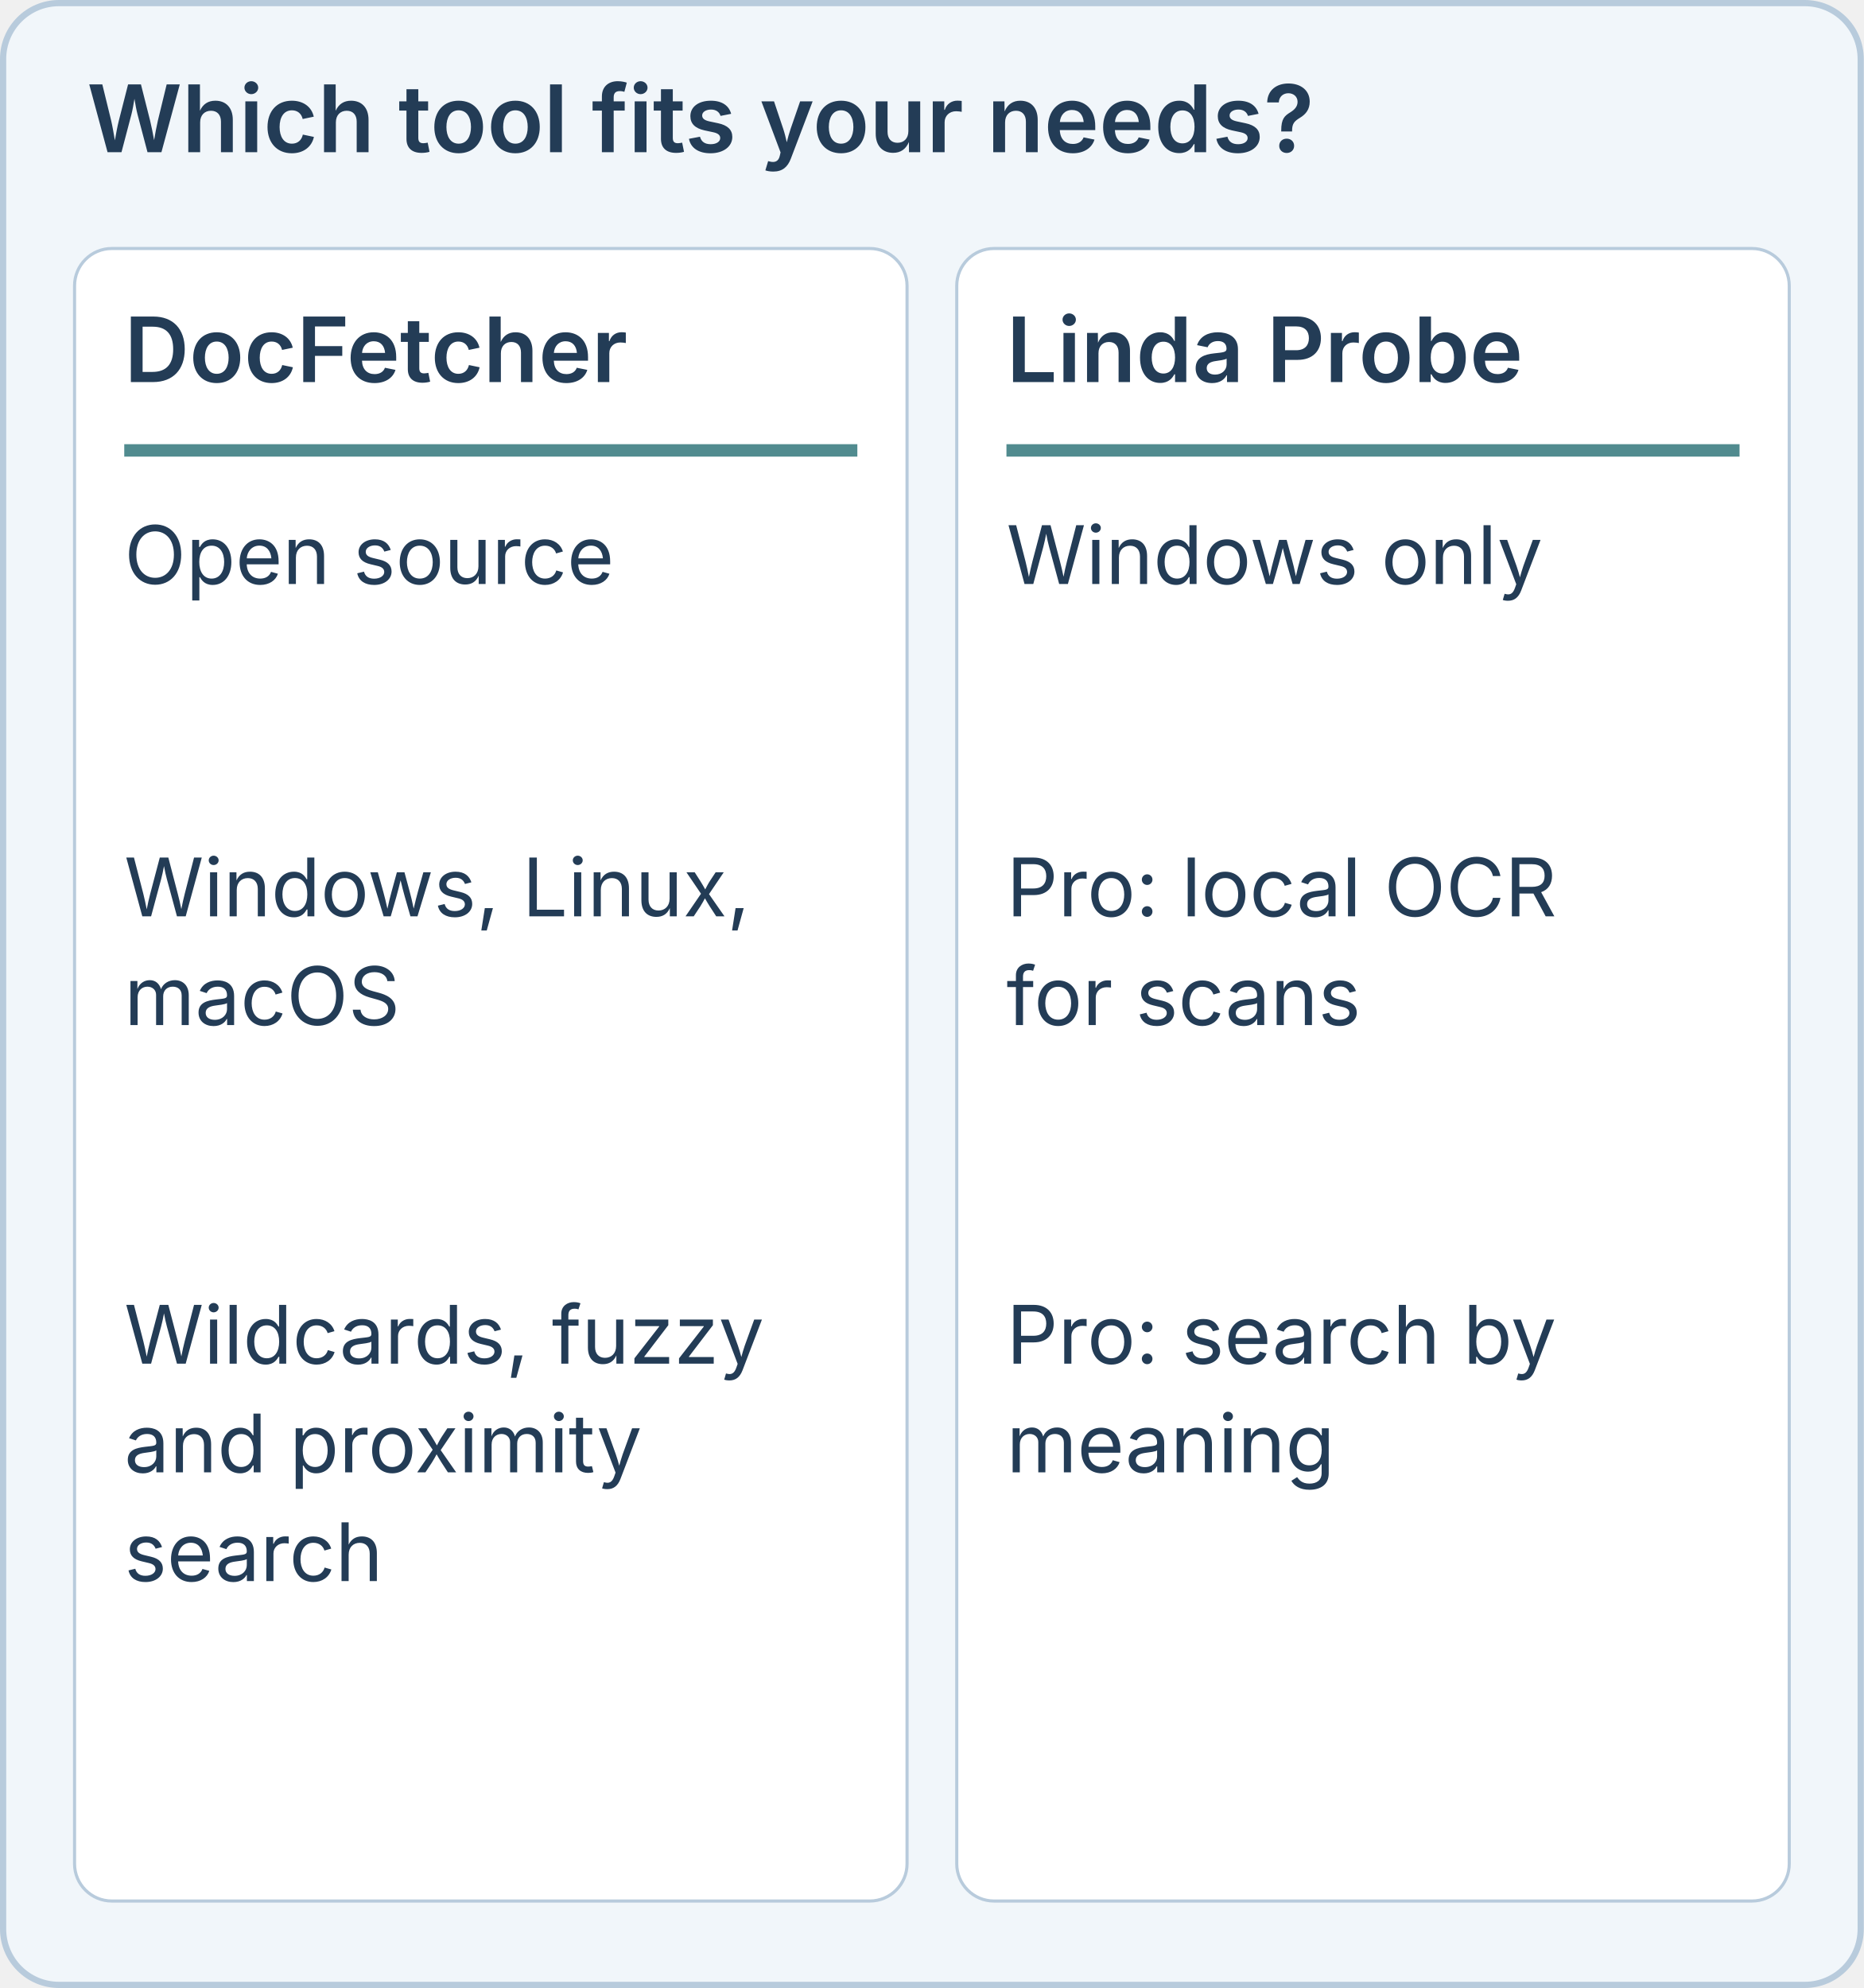
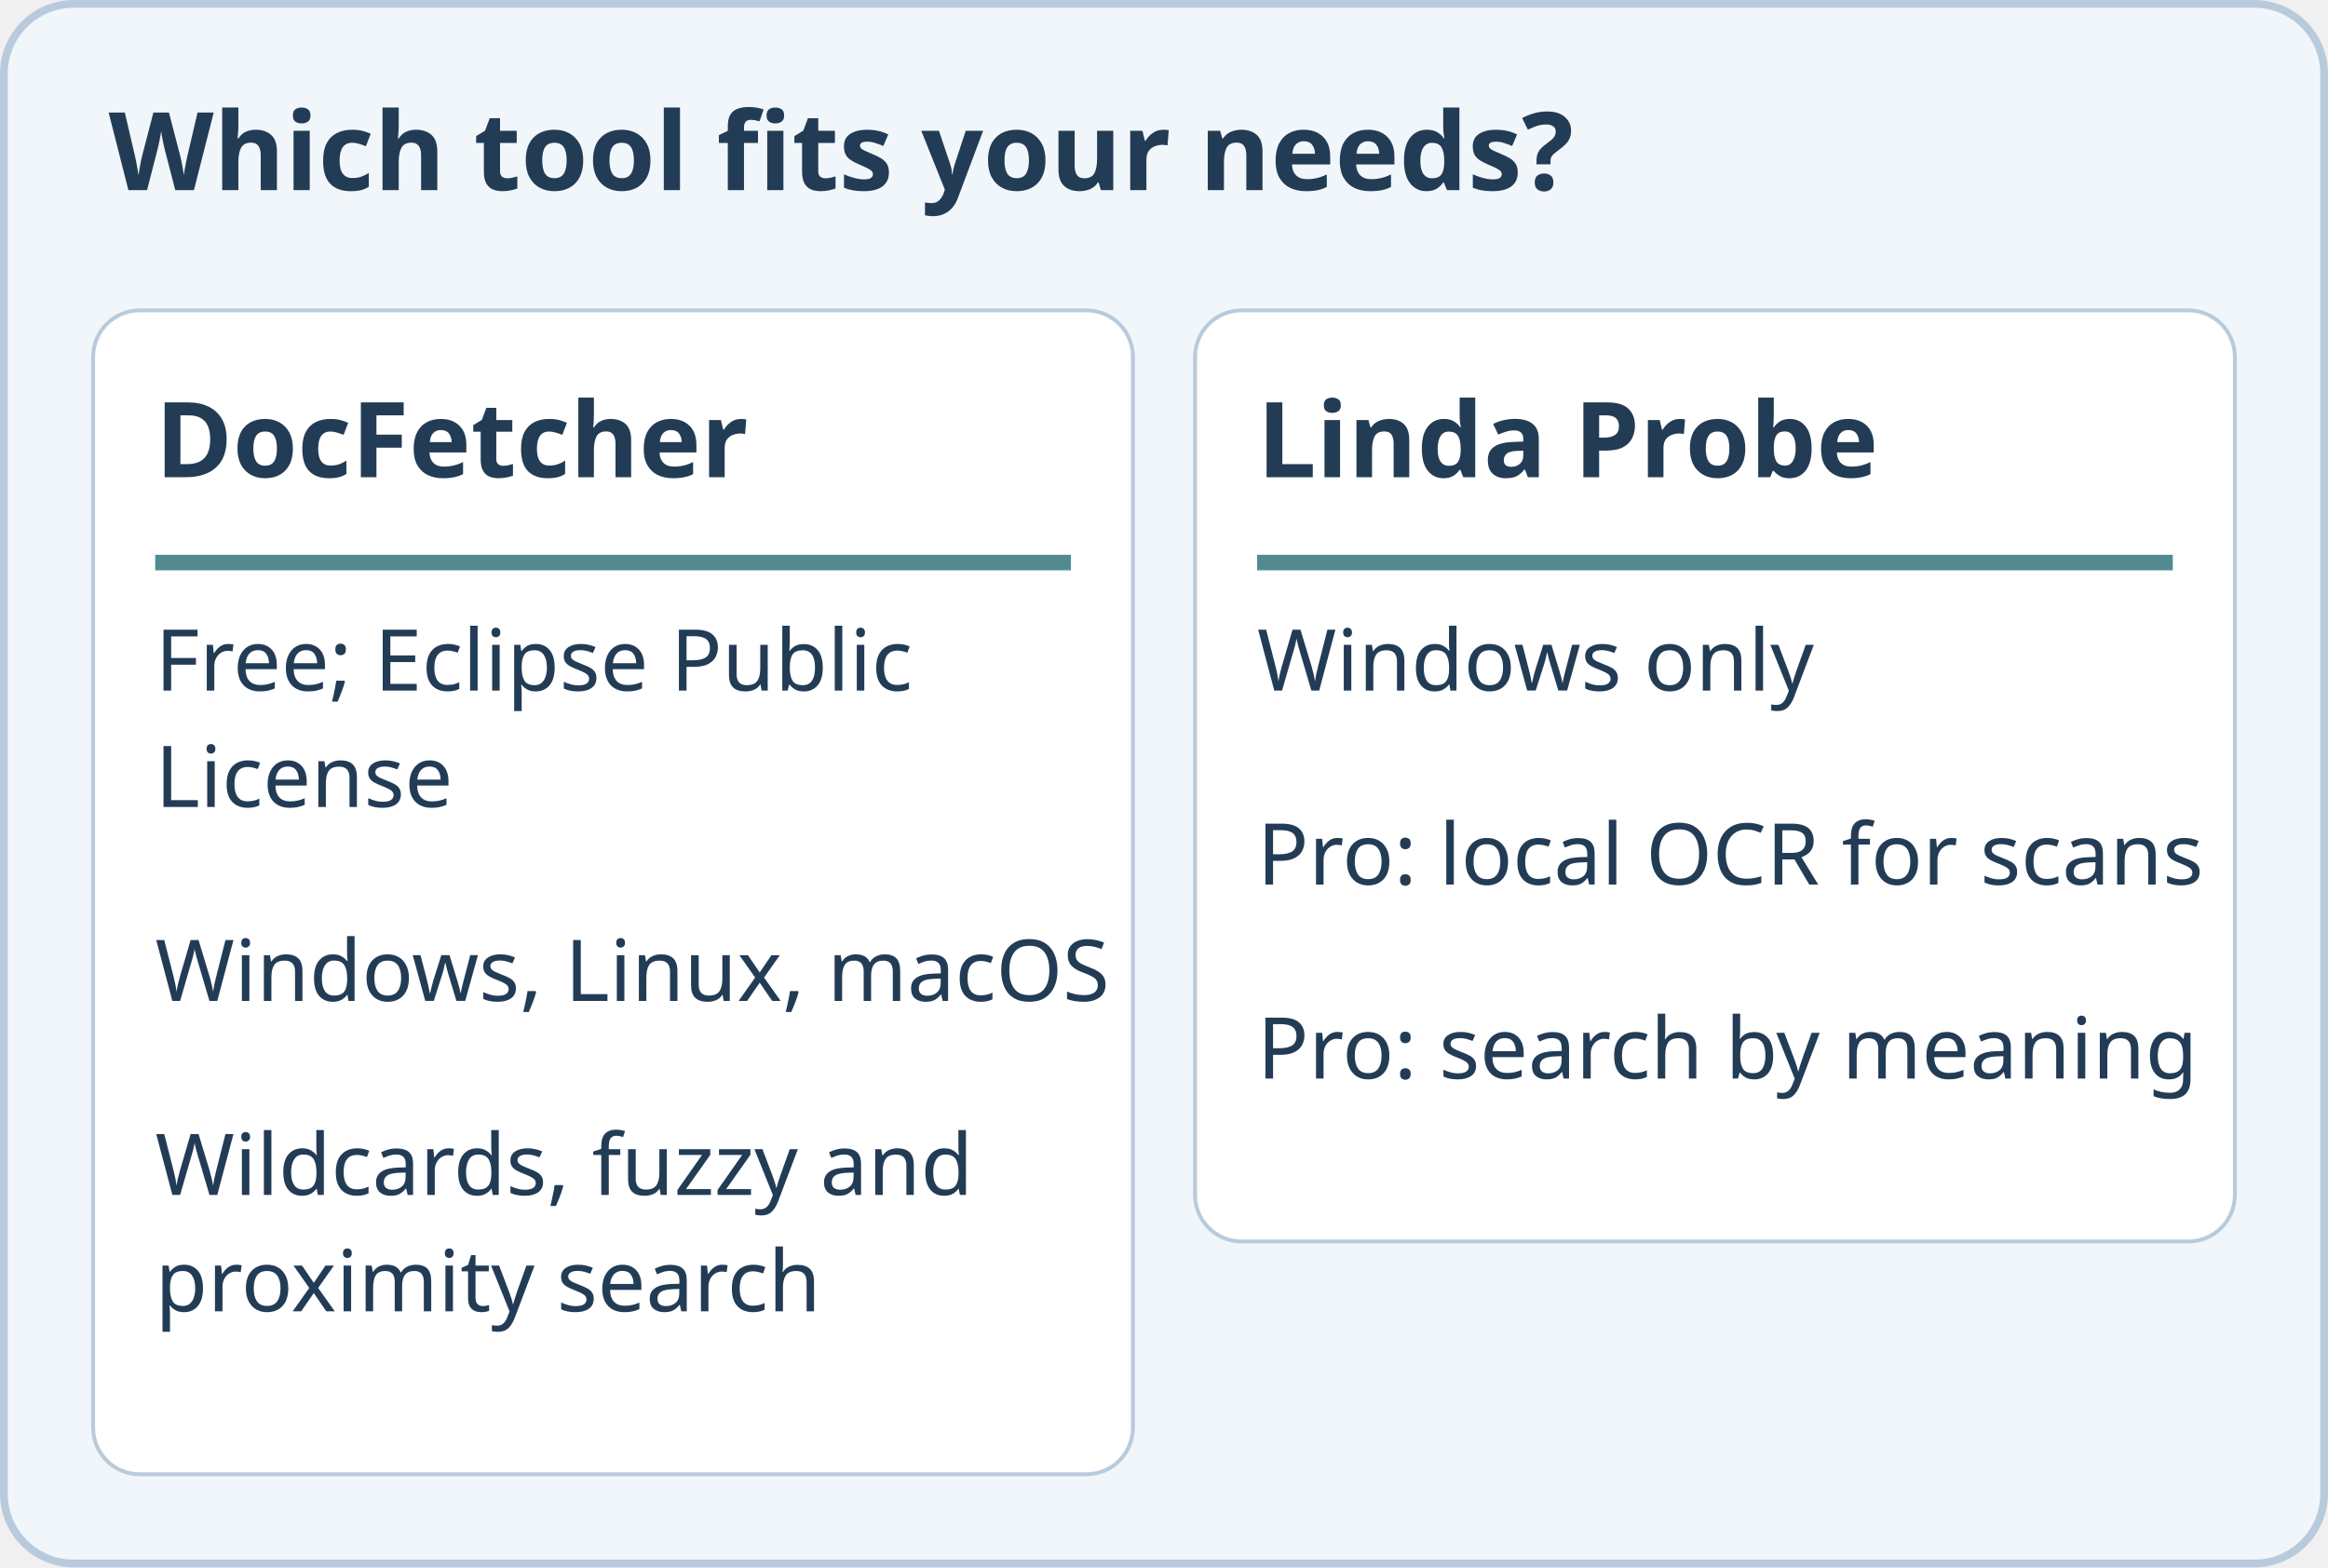
- <svg xmlns="http://www.w3.org/2000/svg" xml:lang="en" width="600" height="640" viewBox="0 0 600 640" role="img" aria-labelledby="title">
-   <rect x="1" y="1" width="598" height="638" rx="18" fill="#f1f6fa" stroke="#b8cbdc" stroke-width="2" />
-   <g font-family="system-ui, -apple-system, Segoe UI, sans-serif">
-     <text x="28" y="49" font-size="30" font-weight="600" fill="#233c56">
+ <svg xmlns="http://www.w3.org/2000/svg" xml:lang="en" width="600" height="404" viewBox="0 0 600 404" role="img" aria-labelledby="title">
+   <rect x="1" y="1" width="598" height="402" rx="18" fill="#f1f6fa" stroke="#b8cbdc" stroke-width="2" />
+   <g font-family="Segoe UI, sans-serif">
+     <text x="28" y="49" font-size="28" font-weight="600" fill="#233c56">
      <tspan x="28" dy="0">Which tool fits your needs?</tspan>
    </text>
-     <rect x="24" y="80" width="268" height="532" rx="12" fill="#fff" stroke="#b8cbdc" />
-     <text x="40" y="123" font-size="29" font-weight="600" fill="#233c56">
+     <rect x="24" y="80" width="268" height="300" rx="12" fill="#fff" stroke="#b8cbdc" />
+     <text x="40" y="123" font-size="27" font-weight="600" fill="#233c56">
      <tspan x="40" dy="0">DocFetcher</tspan>
    </text>
    <path d="M40 145 H276" stroke="#518b8f" stroke-width="4" />
-     <text x="40" y="188" font-size="26" fill="#233c56">
-       <tspan x="40" dy="0">Open source</tspan>
+     <text x="40" y="178" font-size="22" fill="#233c56">
+       <tspan x="40" dy="0">Free; Eclipse Public</tspan>
+       <tspan x="40" dy="30">License</tspan>
    </text>
-     <text x="40" y="295" font-size="26" fill="#233c56">
-       <tspan x="40" dy="0">Windows, Linux,</tspan>
-       <tspan x="40" dy="35">macOS</tspan>
+     <text x="40" y="258" font-size="22" fill="#233c56">
+       <tspan x="40" dy="0">Windows, Linux, macOS</tspan>
    </text>
-     <text x="40" y="439" font-size="26" fill="#233c56">
-       <tspan x="40" dy="0">Wildcards, fuzzy</tspan>
-       <tspan x="40" dy="35">and proximity</tspan>
-       <tspan x="40" dy="35">search</tspan>
+     <text x="40" y="308" font-size="22" fill="#233c56">
+       <tspan x="40" dy="0">Wildcards, fuzzy and</tspan>
+       <tspan x="40" dy="30">proximity search</tspan>
    </text>
-     <rect x="308" y="80" width="268" height="532" rx="12" fill="#fff" stroke="#b8cbdc" />
-     <text x="324" y="123" font-size="29" font-weight="600" fill="#233c56">
+     <rect x="308" y="80" width="268" height="240" rx="12" fill="#fff" stroke="#b8cbdc" />
+     <text x="324" y="123" font-size="27" font-weight="600" fill="#233c56">
      <tspan x="324" dy="0">Linda Probe</tspan>
    </text>
    <path d="M324 145 H560" stroke="#518b8f" stroke-width="4" />
-     <text x="324" y="188" font-size="26" fill="#233c56">
+     <text x="324" y="178" font-size="22" fill="#233c56">
      <tspan x="324" dy="0">Windows only</tspan>
    </text>
-     <text x="324" y="295" font-size="26" fill="#233c56">
-       <tspan x="324" dy="0">Pro: local OCR</tspan>
-       <tspan x="324" dy="35">for scans</tspan>
+     <text x="324" y="228" font-size="22" fill="#233c56">
+       <tspan x="324" dy="0">Pro: local OCR for scans</tspan>
    </text>
-     <text x="324" y="439" font-size="26" fill="#233c56">
-       <tspan x="324" dy="0">Pro: search by</tspan>
-       <tspan x="324" dy="35">meaning</tspan>
+     <text x="324" y="278" font-size="22" fill="#233c56">
+       <tspan x="324" dy="0">Pro: search by meaning</tspan>
    </text>
  </g>
</svg>
